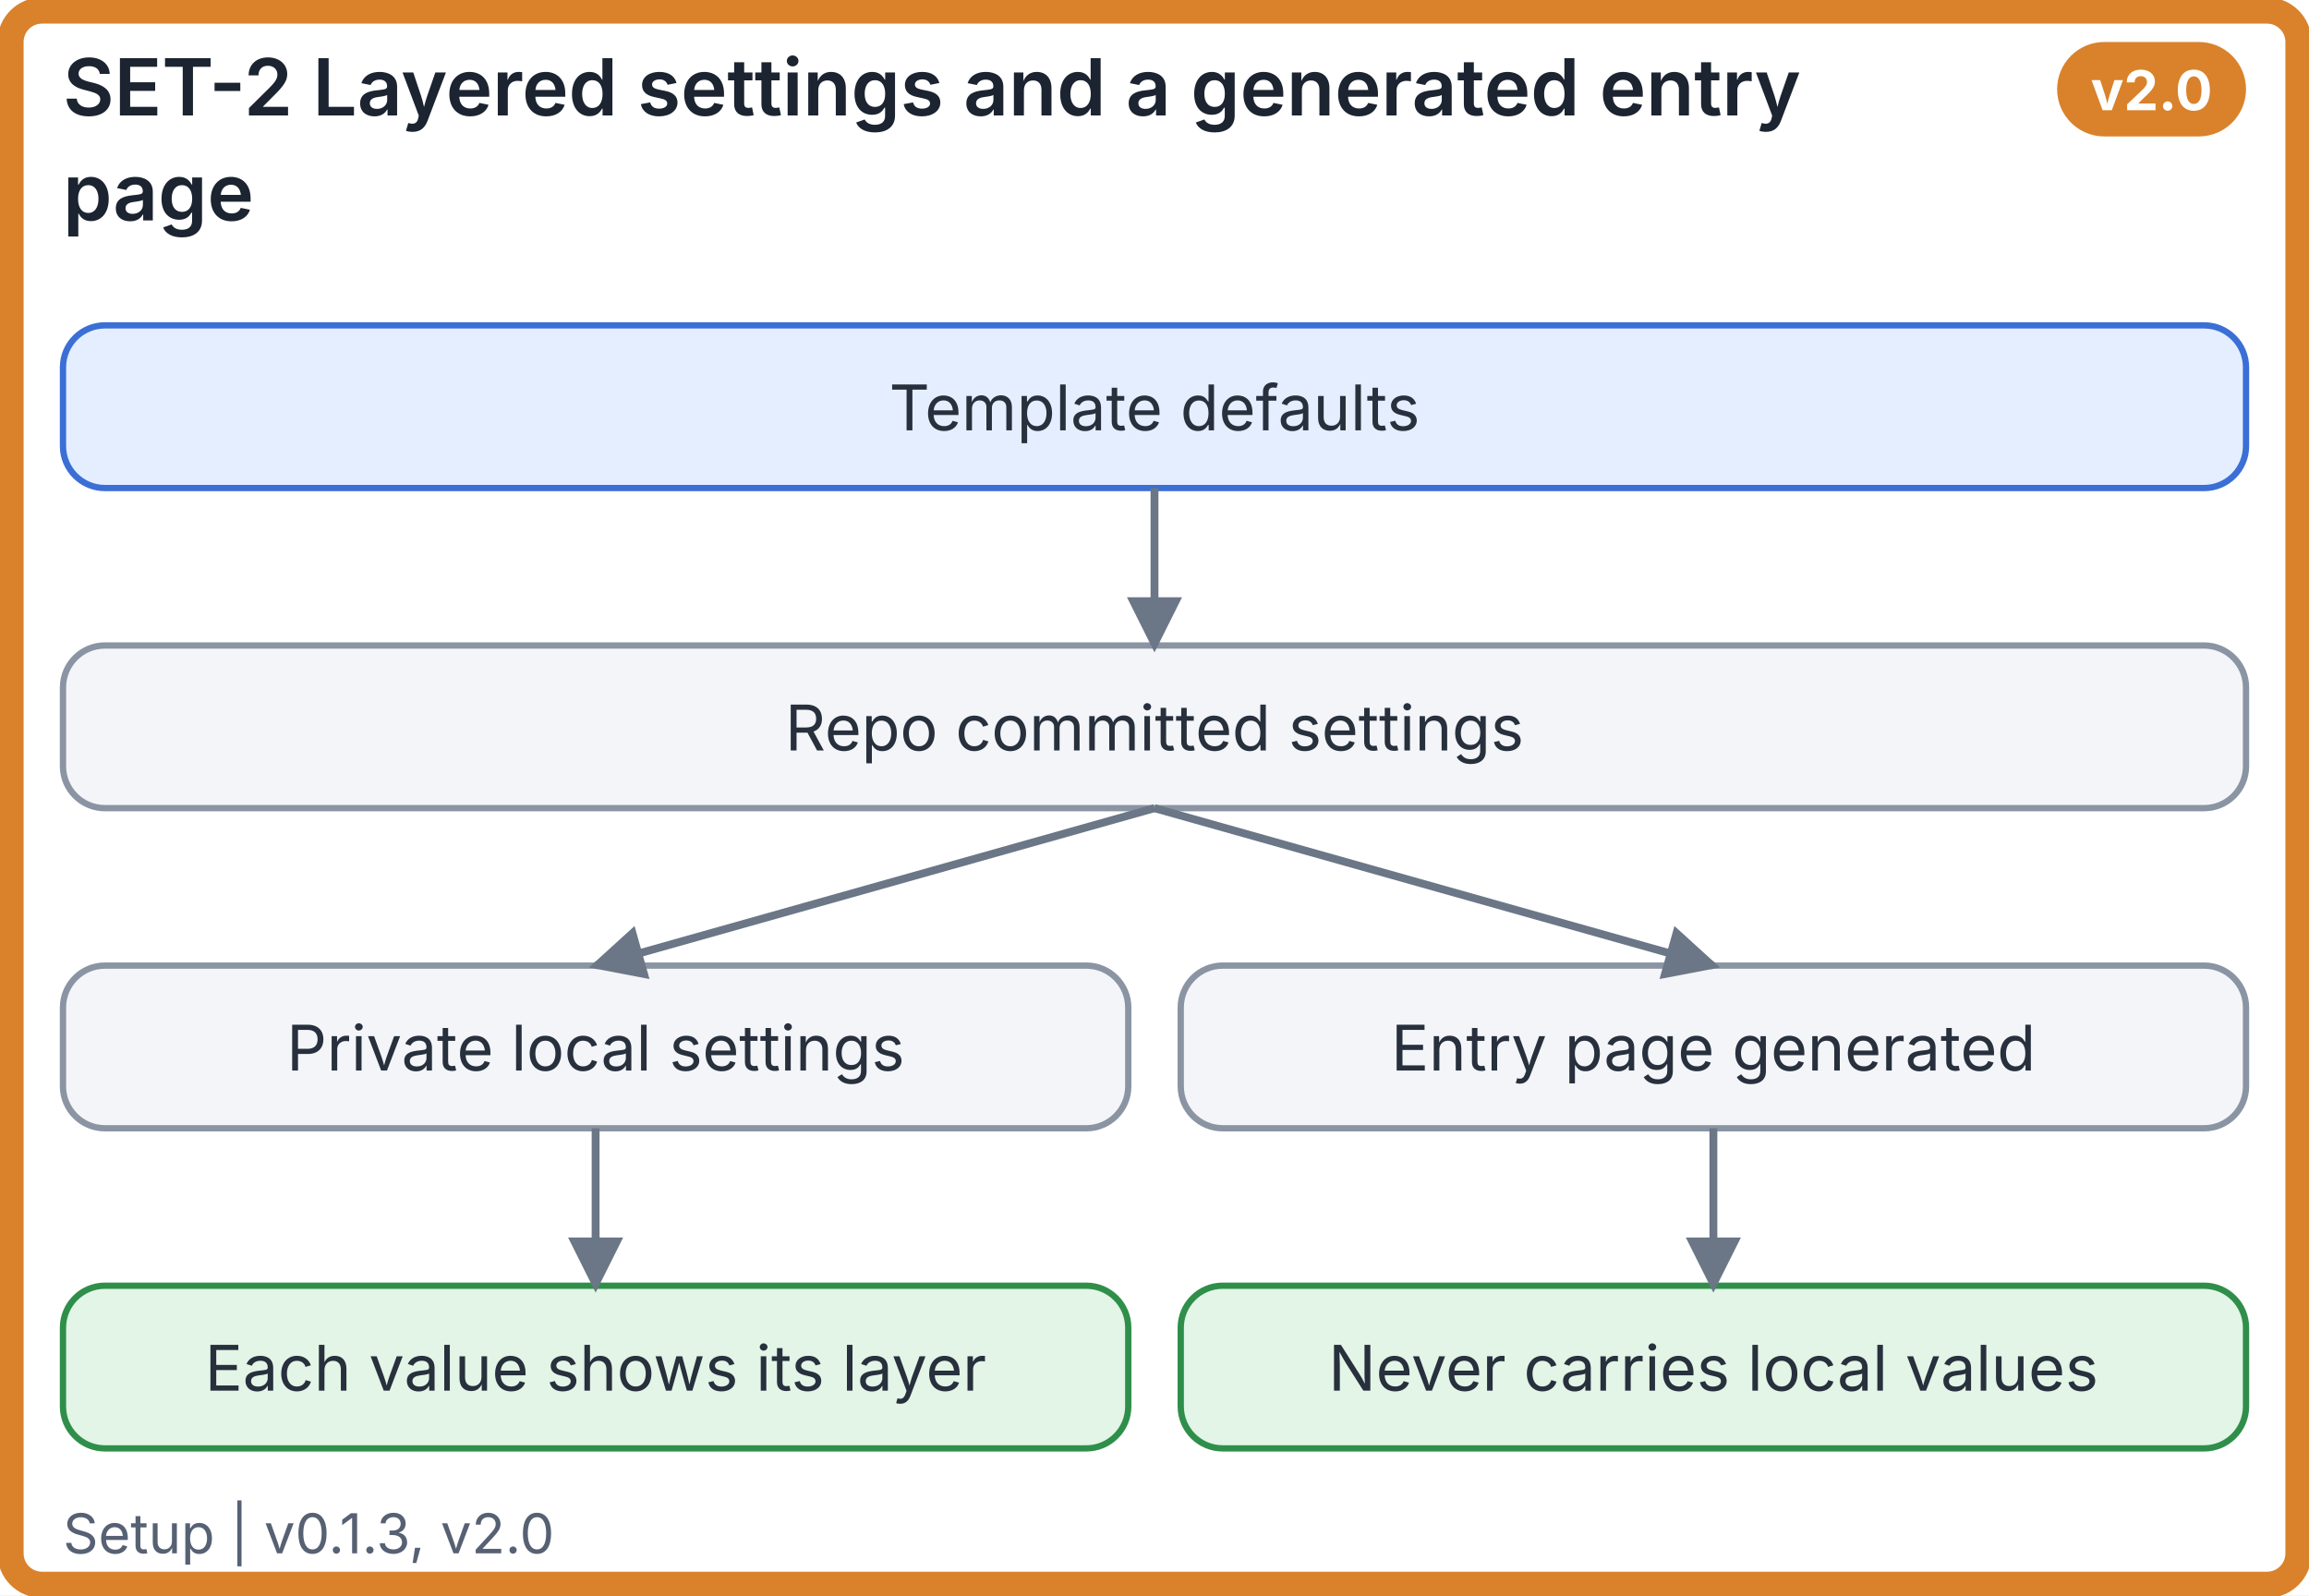
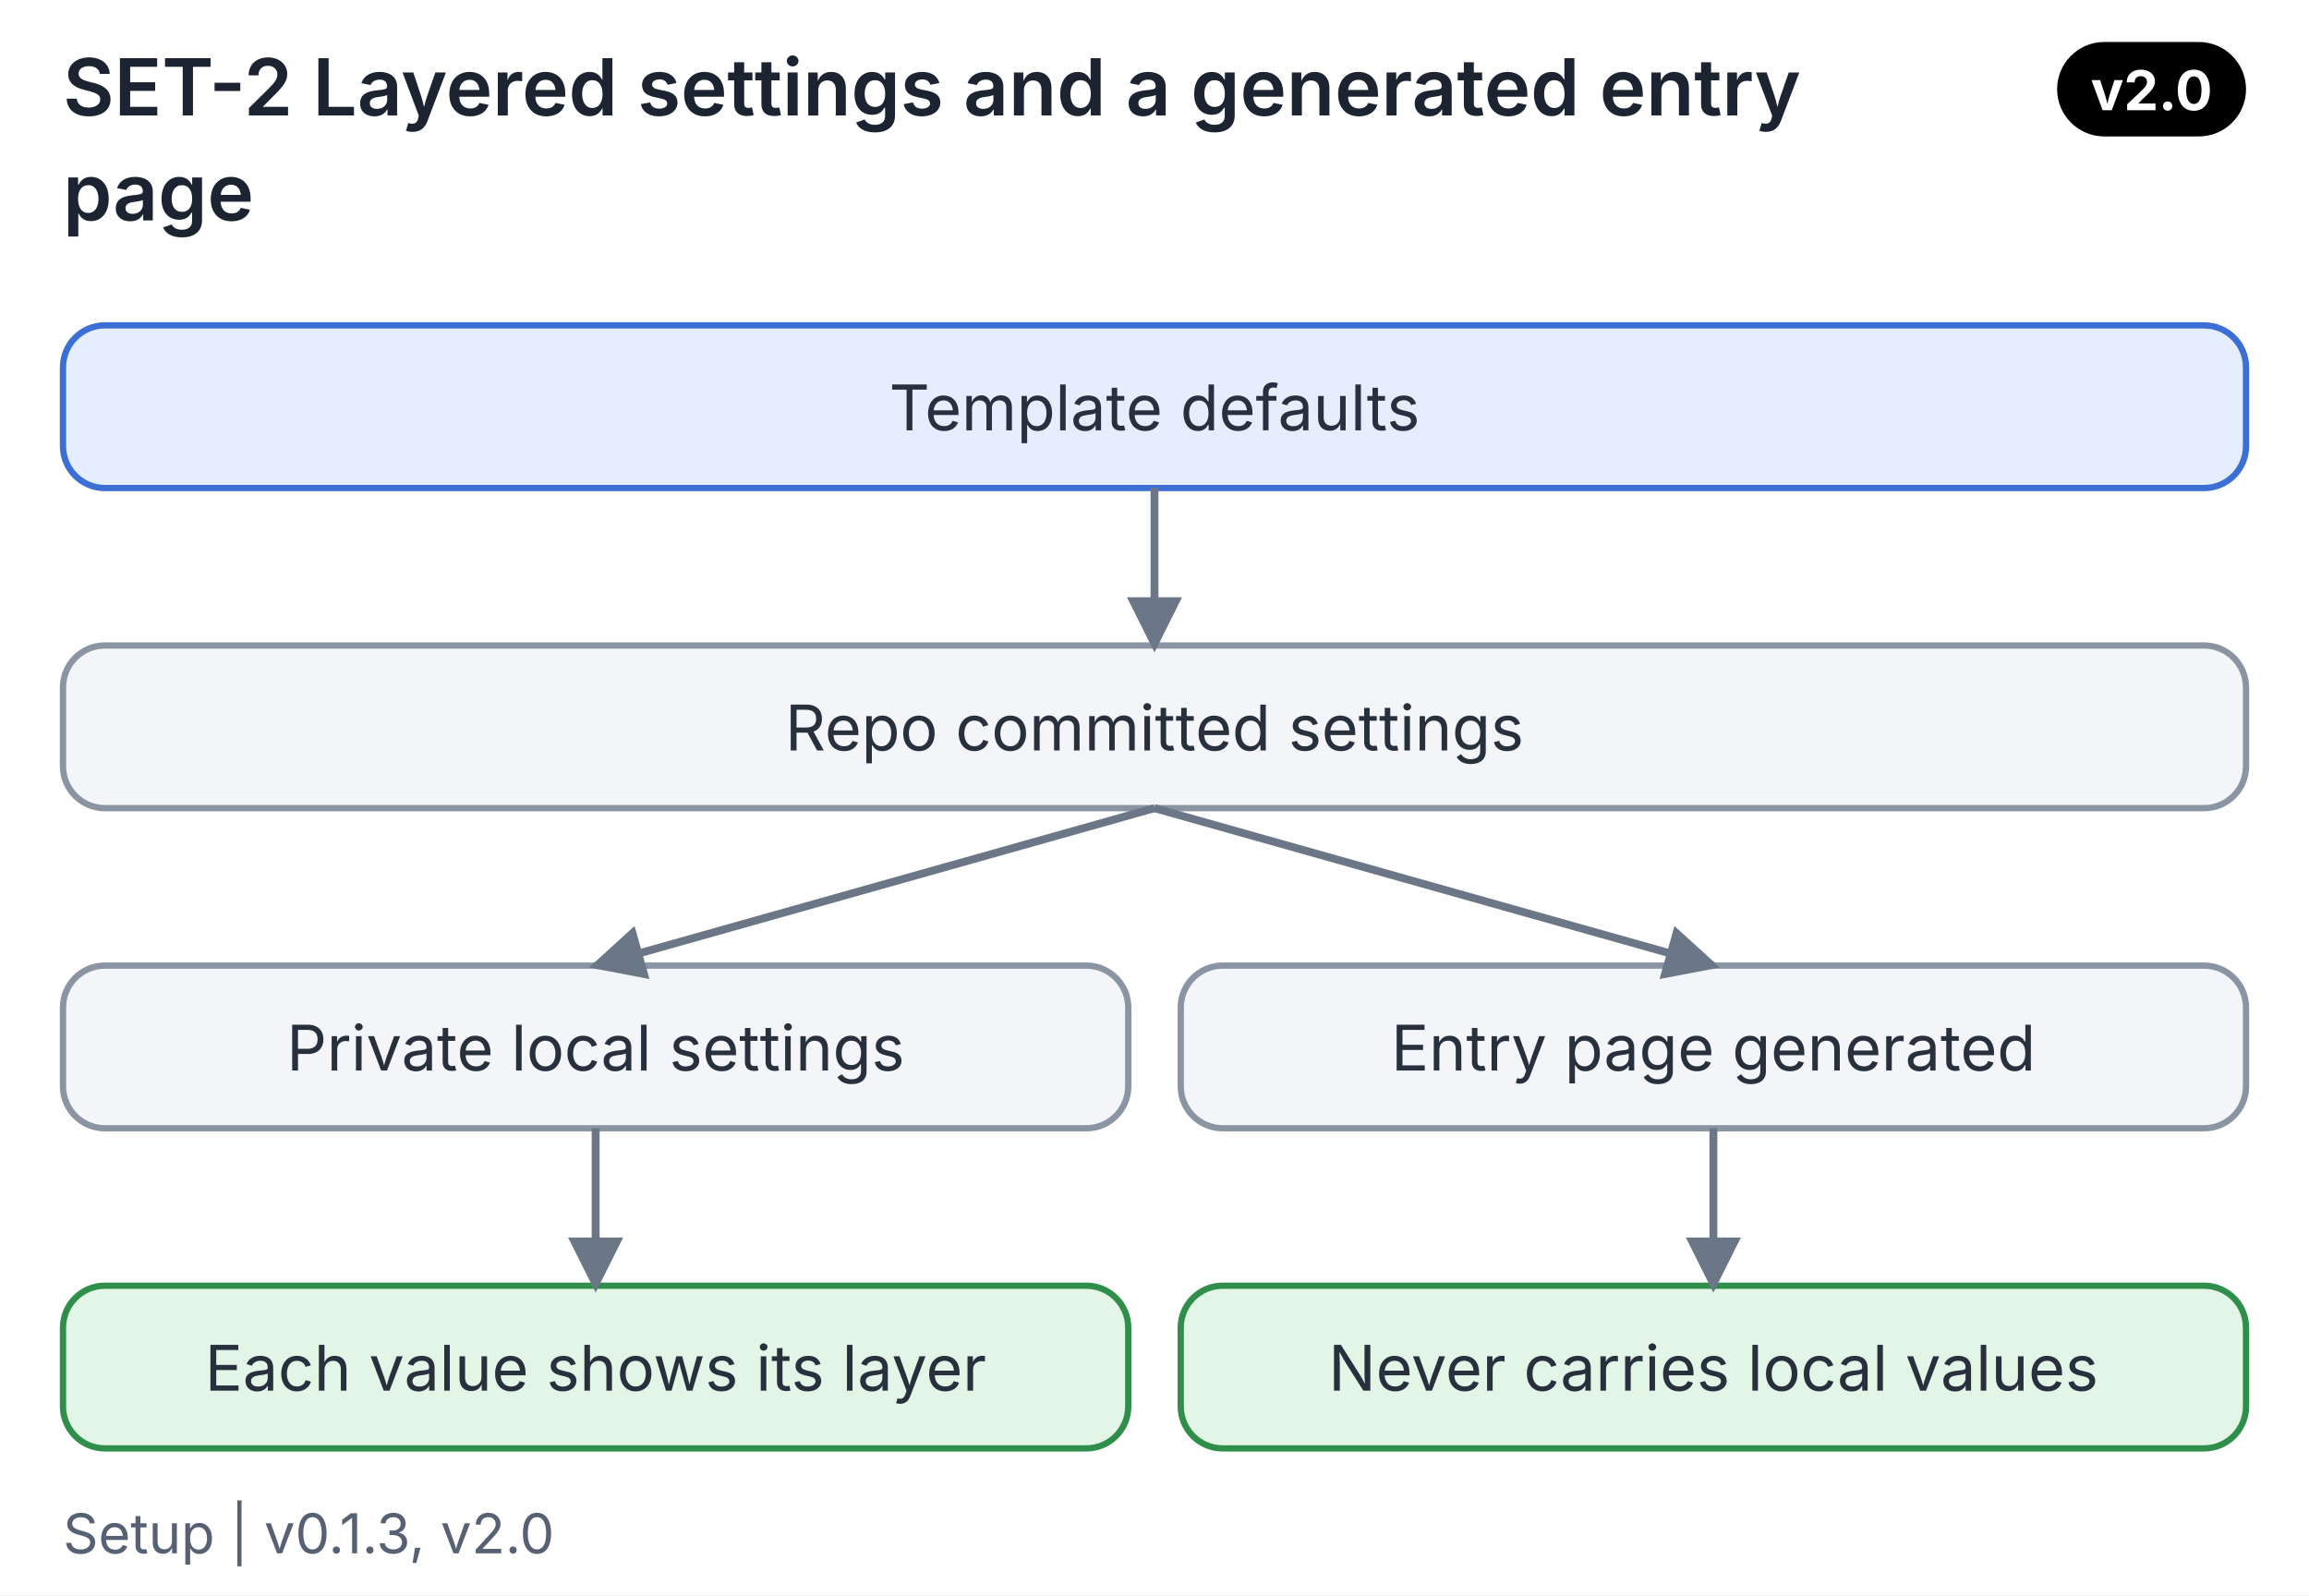
<svg xmlns="http://www.w3.org/2000/svg" viewBox="0 0 440 304" width="440" role="img" aria-label="Flow of SET-2 Layered settings and a generated entry page">
  <style>
.f-t{font:600 15px system-ui,-apple-system,Segoe UI,sans-serif;fill:#1b2430}
.f-h{font:600 11px system-ui,-apple-system,Segoe UI,sans-serif;fill:#566173;letter-spacing:.05em}
.f-s{font:400 12px system-ui,-apple-system,Segoe UI,sans-serif;fill:#27303c}
.f-x{font:400 10.5px system-ui,-apple-system,Segoe UI,sans-serif;fill:#566173}
.f-you{fill:#e4eeff;stroke:#3b6fd6}
.f-step{fill:#f3f5f8;stroke:#8a94a3}
.f-gate{fill:#fff4d6;stroke:#c08a00}
.f-ok{fill:#e2f5e6;stroke:#2f8f4a}
.f-find{fill:#fde9e7;stroke:#c5483f}
.f-bg{fill:#ffffff}
.f-a{stroke:#6b7686;stroke-width:1.5;fill:none}
.f-ah{fill:#6b7686}
@media (prefers-color-scheme: dark){
.f-t{fill:#eef2f6}.f-h,.f-x{fill:#a3afbf}.f-s{fill:#e1e7ee}
.f-step{fill:#222b36;stroke:#5c6b7d}.f-you{fill:#162a4f;stroke:#6d9bf0}
.f-gate{fill:#3a2e0d;stroke:#d9a521}.f-find{fill:#3d1c1a;stroke:#e0736a}
.f-ok{fill:#153420;stroke:#4fb56c}.f-bg{fill:#12171d}.f-a{stroke:#9aa7b8}.f-ah{fill:#9aa7b8}
}

- .k-shipped{stroke:#8a94a3;stroke-width:1.5}.k-v20{stroke:#d9822b;stroke-width:5}.k-v21{stroke:#8a5cd6;stroke-width:5;stroke-dasharray:10 6}
- .p-shipped{fill:#2f8f4a}.p-v20{fill:#d9822b}.p-v21{fill:#8a5cd6}
+ .k-shipped{stroke:#8a94a3;stroke-width:1.5}.k-v20{stroke:#d9822b;stroke-width:5}.k-planned{stroke:#8a5cd6;stroke-width:5;stroke-dasharray:10 6}
+ .p-shipped{fill:#2f8f4a}.p-v20{fill:#d9822b}.p-planned{fill:#8a5cd6}
.f-pill{font:700 10.5px system-ui,-apple-system,Segoe UI,sans-serif;fill:#ffffff}
- @media (prefers-color-scheme: dark){.k-shipped{stroke:#5c6b7d}.k-v20{stroke:#f0a050}.k-v21{stroke:#b08cf0}.p-shipped{fill:#3d9c58}.p-v20{fill:#c46f1c}.p-v21{fill:#7a4cc6}}
+ @media (prefers-color-scheme: dark){.k-shipped{stroke:#5c6b7d}.k-v20{stroke:#f0a050}.k-planned{stroke:#b08cf0}.p-shipped{fill:#3d9c58}.p-v20{fill:#c46f1c}.p-planned{fill:#7a4cc6}}
</style>
  <defs>
    <marker id="ah" viewBox="0 0 8 8" refX="7" refY="4" markerWidth="7" markerHeight="7" orient="auto-start-reverse">
      <path d="M0 0 L8 4 L0 8 z" class="f-ah" />
    </marker>
  </defs>
  <rect width="440" height="304" class="f-bg" />
  <text x="12" y="22" class="f-t">SET-2 Layered settings and a generated entry</text>
  <text x="12" y="42" class="f-t">page</text>
  <rect x="12.0" y="62" width="416.0" height="31" rx="8" class="f-you" stroke-width="1.2" />
  <text x="220.0" y="82" text-anchor="middle" class="f-s">Template defaults</text>
  <rect x="12.0" y="123" width="416.0" height="31" rx="8" class="f-step" stroke-width="1.2" />
  <text x="220.0" y="143" text-anchor="middle" class="f-s">Repo committed settings</text>
  <rect x="12.0" y="184" width="203.0" height="31" rx="8" class="f-step" stroke-width="1.2" />
  <text x="113.5" y="204" text-anchor="middle" class="f-s">Private local settings</text>
  <rect x="225.0" y="184" width="203.0" height="31" rx="8" class="f-step" stroke-width="1.2" />
  <text x="326.5" y="204" text-anchor="middle" class="f-s">Entry page generated</text>
  <rect x="12.0" y="245" width="203.0" height="31" rx="8" class="f-ok" stroke-width="1.2" />
  <text x="113.5" y="265" text-anchor="middle" class="f-s">Each value shows its layer</text>
  <rect x="225.0" y="245" width="203.0" height="31" rx="8" class="f-ok" stroke-width="1.2" />
  <text x="326.5" y="265" text-anchor="middle" class="f-s">Never carries local values</text>
  <path d="M220.0 93.0 L220.0 123.0" class="f-a" marker-end="url(#ah)" />
  <path d="M220.0 154.0 L113.5 184.0" class="f-a" marker-end="url(#ah)" />
  <path d="M113.5 215.0 L113.5 245.0" class="f-a" marker-end="url(#ah)" />
  <path d="M220.0 154.0 L326.5 184.0" class="f-a" marker-end="url(#ah)" />
  <path d="M326.5 215.0 L326.5 245.0" class="f-a" marker-end="url(#ah)" />
  <text x="12" y="296" class="f-x">Setup | v0.1.3, v2.0</text>
-   <rect x="2" y="2" width="436" height="300" rx="6" fill="none" class="k-v20" />
-   <rect x="392" y="8" width="36" height="18" rx="9" class="p-v20" />
+   <rect x="2" y="2" width="436" height="300" rx="6" fill="none" class="k-v2.0" />
+   <rect x="392" y="8" width="36" height="18" rx="9" class="p-v2.0" />
  <text x="410" y="21" text-anchor="middle" class="f-pill">v2.0</text>
</svg>
